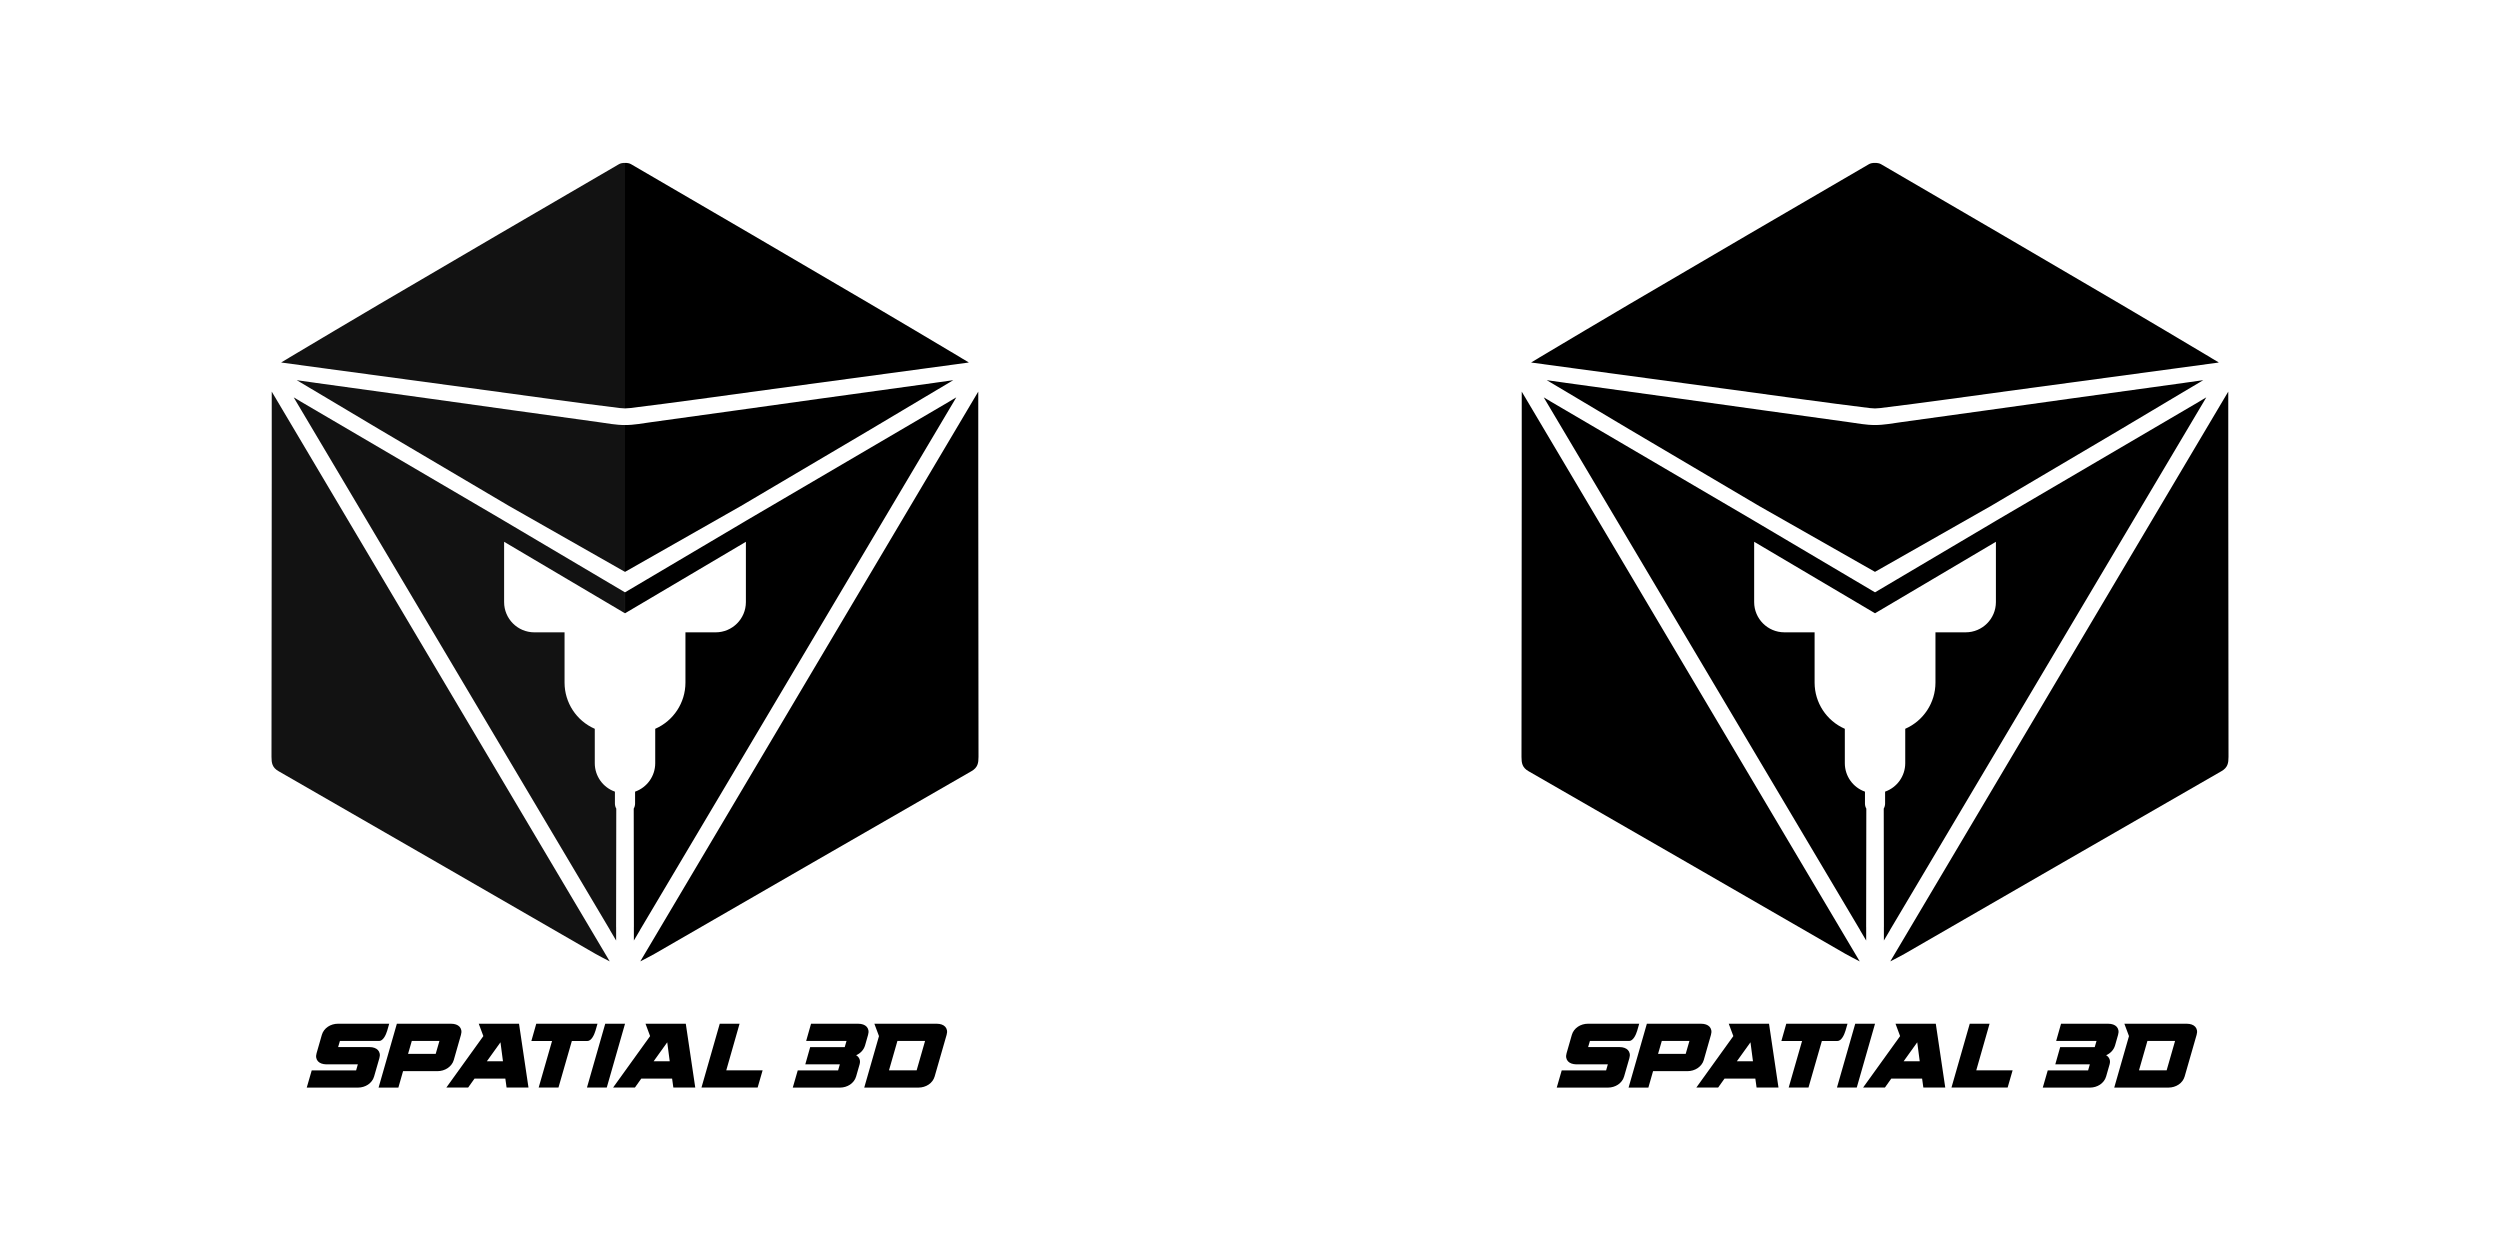
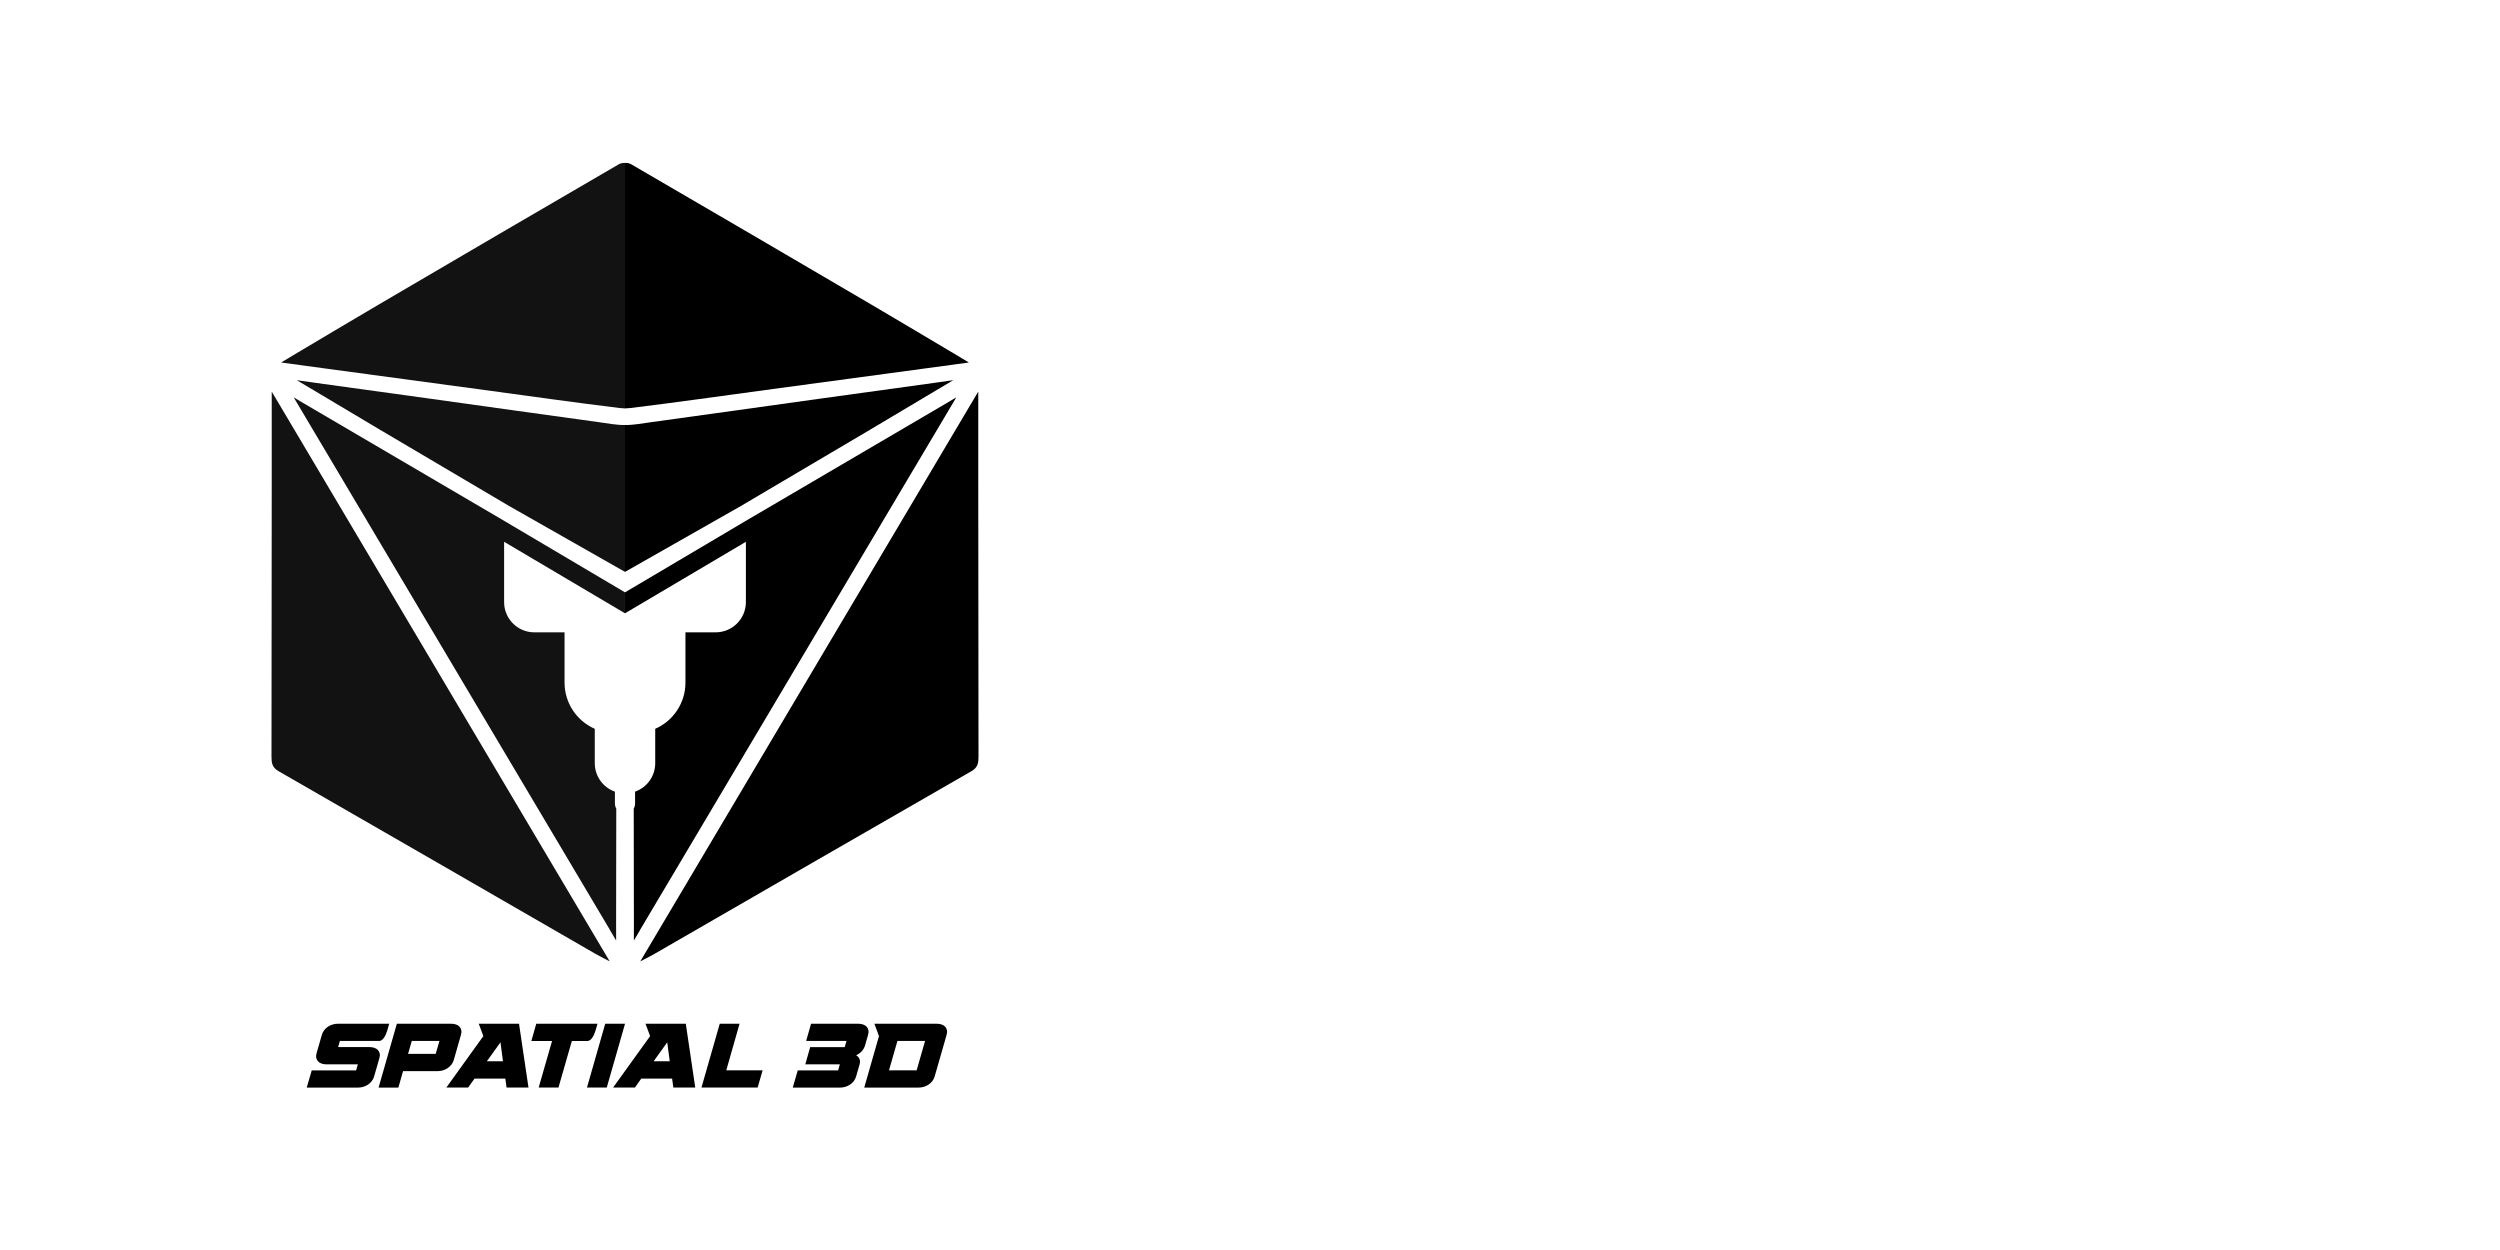
<svg xmlns="http://www.w3.org/2000/svg" version="1.1" id="Layer_1" x="0px" y="0px" viewBox="0 0 1587.4 793.7" style="enable-background:new 0 0 1587.4 793.7;" xml:space="preserve">
  <style type="text/css">
	.st0{fill:#121212;}
</style>
  <g>
    <g>
      <g>
        <g>
          <path d="M486.07,247.64c33.62-4.54,67.25-9.08,100.86-13.63c8.79-1.18,17.58-2.38,27.94-3.79c-0.02-0.01-0.03-0.02-0.05-0.03      l0.35-0.05l-4.42-2.62h-0.01c-0.33-0.22-0.65-0.41-0.96-0.61c-18.92-11.24-37.8-22.53-56.78-33.67      c-50.75-29.76-101.51-59.48-152.38-89.03c-0.96-0.56-2.38-0.8-3.78-0.77v155.88c1.11-0.03,2.22-0.09,3.32-0.23      C428.84,255.59,457.44,251.52,486.07,247.64z" />
          <path d="M621.16,306.91c-0.01-18.32,0-36.64,0-54.96v-3.29l-0.88,1.49l-0.64,1.06c-70.78,119.32-141.55,238.63-213.1,359.24      c3.87-2.04,6.52-3.33,9.07-4.8c67.08-38.7,134.13-77.44,201.27-116.01c3.99-2.29,4.43-5.21,4.43-9.08      C621.22,422.69,621.19,364.8,621.16,306.91z" />
          <path d="M606.56,253.42c-0.01,0-0.01,0.01-0.02,0.01l0.67-1.12l-4.17,2.45l0.05,0.02c-0.06,0.03-0.12,0.06-0.18,0.1      c-21.61,12.66-129.3,75.81-129.3,75.81l-0.56,0.34l-62.18,36.79l-13.68,8.09l-0.33,0.19v12.14v1.1v0.07l1.2-0.71l4.08-2.41      l17.55-10.38l13.68-8.09l40.24-23.8v31.9l0,6.4c-0.01,10.59-8.59,19.18-19.19,19.19h-19.19v31.98      c-0.02,12.7-7.55,24.19-19.19,29.27v21.9c-0.02,8.1-5.15,15.32-12.79,18.01v7.57c0,1.17-0.32,2.26-0.86,3.2      c0.03,25.07,0.07,50.14,0.11,75.21l-0.02-0.01v8.56l3.92-6.64l-0.04-0.02C473.3,477.79,539.54,366.26,606.56,253.42z" />
          <path d="M470.4,321.31c27.37-16.17,54.74-32.31,82.1-48.48c14.48-8.56,28.9-17.2,43.34-25.82v0.01l9.45-5.62l-11.51,1.62      l0.01,0.01c-24.72,3.4-49.43,6.81-74.14,10.25c-35.28,4.91-70.55,9.9-105.84,14.73c-5.6,0.77-11.36,1.9-16.96,1.87v93.01v0.24      l0.45-0.26L470.4,321.31z" />
        </g>
      </g>
      <g>
        <g>
          <path class="st0" d="M307.63,247.64c-33.62-4.54-67.25-9.08-100.86-13.63c-8.79-1.18-17.58-2.38-27.94-3.79      c0.02-0.01,0.03-0.02,0.05-0.03l-0.35-0.05l4.42-2.62h0.01c0.33-0.22,0.65-0.41,0.96-0.61c18.92-11.24,37.8-22.53,56.78-33.67      c50.75-29.76,101.51-59.48,152.38-89.03c0.96-0.56,2.38-0.8,3.78-0.77v155.88c-1.11-0.03-2.22-0.09-3.32-0.23      C364.86,255.59,336.26,251.52,307.63,247.64z" />
          <path class="st0" d="M172.54,306.91c0.01-18.32,0-36.64,0-54.96v-3.29l0.88,1.49l0.64,1.06      c70.78,119.32,141.55,238.63,213.1,359.24c-3.87-2.04-6.52-3.33-9.07-4.8c-67.08-38.7-134.13-77.44-201.27-116.01      c-3.99-2.29-4.43-5.21-4.43-9.08C172.48,422.69,172.51,364.8,172.54,306.91z" />
          <path class="st0" d="M187.14,253.42c0.01,0,0.01,0.01,0.02,0.01l-0.67-1.12l4.17,2.45l-0.05,0.02c0.06,0.03,0.12,0.06,0.18,0.1      c21.61,12.66,129.3,75.81,129.3,75.81l0.56,0.34l62.18,36.79l13.68,8.09l0.33,0.19v12.14v1.1v0.07l-1.2-0.71l-4.08-2.41      l-17.55-10.38l-13.68-8.09l-40.24-23.8v31.9l0,6.4c0.01,10.59,8.59,19.18,19.19,19.19h19.19v31.98      c0.02,12.7,7.55,24.19,19.19,29.27v21.9c0.02,8.1,5.15,15.32,12.79,18.01v7.57c0,1.17,0.32,2.26,0.86,3.2      c-0.03,25.07-0.07,50.14-0.11,75.21l0.02-0.01v8.56l-3.92-6.64l0.04-0.02C320.4,477.79,254.16,366.26,187.14,253.42z" />
          <path class="st0" d="M323.3,321.31c-27.37-16.17-54.74-32.31-82.1-48.48c-14.48-8.56-28.9-17.2-43.34-25.82v0.01l-9.45-5.62      l11.51,1.62l-0.01,0.01c24.72,3.4,49.43,6.81,74.14,10.25c35.28,4.91,70.55,9.9,105.84,14.73c5.6,0.77,11.36,1.9,16.96,1.87      v93.01v0.24l-0.45-0.26L323.3,321.31z" />
        </g>
      </g>
    </g>
    <g>
      <path d="M204.15,675.31c-0.91-0.32-1.65-0.79-2.22-1.4c-0.57-0.61-0.94-1.35-1.12-2.22c-0.18-0.87-0.11-1.85,0.21-2.95l3.34-11.66    c0.32-1.09,0.82-2.07,1.49-2.95s1.46-1.61,2.37-2.22s1.91-1.07,3.01-1.4c1.09-0.32,2.19-0.48,3.28-0.48h32.62l-1.28,4.43    c-0.2,0.69-0.47,1.41-0.79,2.16c-0.32,0.75-0.7,1.45-1.12,2.1c-0.43,0.65-0.91,1.19-1.46,1.61c-0.55,0.43-1.12,0.64-1.73,0.64    h-24.91l-1.15,3.89h20.05c1.09,0,2.1,0.16,3.01,0.49s1.65,0.79,2.22,1.4c0.57,0.61,0.94,1.35,1.12,2.22    c0.18,0.87,0.11,1.85-0.21,2.95l-3.34,11.6c-0.32,1.09-0.82,2.08-1.49,2.95s-1.46,1.61-2.37,2.22s-1.91,1.07-3.01,1.4    c-1.09,0.32-2.19,0.49-3.28,0.49h-32.62l3.16-10.93h28.19l1.09-3.83h-20.05C206.06,675.79,205.06,675.63,204.15,675.31z" />
      <path d="M251.99,650.04h34.56c1.09,0,2.1,0.16,3.01,0.48s1.65,0.79,2.22,1.4s0.94,1.35,1.12,2.22c0.18,0.87,0.11,1.85-0.21,2.95    l-4.56,15.98c-0.32,1.09-0.83,2.08-1.52,2.95c-0.69,0.87-1.49,1.61-2.4,2.22s-1.91,1.07-3.01,1.4c-1.09,0.32-2.19,0.49-3.28,0.49    h-21.99l-2.98,10.45h-12.57L251.99,650.04z M276.65,669.17l2.37-8.2h-17.55l-2.37,8.2H276.65z" />
      <path d="M303.99,650.04h25.57l6.01,40.52h-13.91l-0.79-5.71h-19.56l-4.07,5.71H283.4l23.51-32.68L303.99,650.04z M309.15,673.85    h10.21l-1.58-12.03L309.15,673.85z" />
      <path d="M337.4,660.97l3.1-10.93h38.88l-1.28,4.43c-0.2,0.69-0.47,1.41-0.79,2.16s-0.7,1.45-1.12,2.1    c-0.42,0.65-0.91,1.19-1.46,1.61c-0.55,0.43-1.12,0.64-1.73,0.64h-9.9l-8.5,29.58h-12.57l8.5-29.58H337.4z" />
      <path d="M372.7,690.55l11.6-40.52h12.57l-11.6,40.52H372.7z" />
      <path d="M409.88,650.04h25.57l6.01,40.52h-13.91l-0.79-5.71H407.2l-4.07,5.71h-13.85l23.51-32.68L409.88,650.04z M415.04,673.85    h10.21l-1.58-12.03L415.04,673.85z" />
      <path d="M469.59,650.04l-8.44,29.58h23.08l-3.16,10.93h-35.66l11.6-40.52H469.59z" />
      <path d="M537.51,660.97h-25.63l3.1-10.93h30.07c1.09,0,2.1,0.16,3.01,0.48c0.91,0.32,1.65,0.79,2.22,1.4s0.94,1.35,1.12,2.22    c0.18,0.87,0.11,1.85-0.21,2.95l-1.94,6.8c-0.45,1.42-1.16,2.65-2.16,3.71s-2.16,1.86-3.49,2.43c0.93,0.53,1.62,1.28,2.07,2.25    c0.45,0.97,0.51,2.11,0.18,3.4l-2.25,7.84c-0.32,1.09-0.82,2.08-1.49,2.95c-0.67,0.87-1.46,1.61-2.37,2.22s-1.91,1.07-3.01,1.4    c-1.09,0.32-2.19,0.49-3.28,0.49h-30.07l3.16-10.93h25.63l1.09-3.83h-21.93l3.1-10.94h21.93L537.51,660.97z" />
      <path d="M555.19,650.04h39.73c1.09,0,2.1,0.16,3.01,0.48s1.65,0.79,2.22,1.4c0.57,0.61,0.94,1.35,1.12,2.22s0.11,1.85-0.21,2.95    l-7.59,26.42c-0.32,1.09-0.82,2.08-1.49,2.95s-1.46,1.61-2.37,2.22s-1.91,1.07-3.01,1.4c-1.09,0.32-2.19,0.49-3.28,0.49h-34.56    l9.36-32.68L555.19,650.04z M587.38,660.97h-17.56l-5.35,18.65h17.56L587.38,660.97z" />
    </g>
  </g>
  <g>
    <g>
-       <path d="M1414.86,306.91c-0.01-18.32,0-36.64,0-54.96v-3.29l-0.88,1.49l-0.64,1.06c-70.78,119.32-141.55,238.63-213.1,359.24    c3.87-2.04,6.52-3.33,9.07-4.8c67.08-38.7,134.13-77.44,201.27-116.01c3.99-2.29,4.43-5.21,4.43-9.08    C1414.92,422.69,1414.89,364.8,1414.86,306.91z" />
-       <path d="M1400.26,253.42c-0.01,0-0.01,0.01-0.02,0.01l0.67-1.12l-4.17,2.45l0.05,0.02c-0.06,0.03-0.12,0.06-0.18,0.1    c-21.61,12.66-129.3,75.81-129.3,75.81l-0.56,0.34l-62.18,36.79l-13.68,8.09l-0.33,0.19l-0.33-0.19l-13.68-8.09l-62.18-36.79    l-0.56-0.34c0,0-107.7-63.15-129.3-75.81c-0.06-0.04-0.12-0.07-0.18-0.1l0.05-0.02l-4.17-2.45l0.67,1.12    c-0.01,0-0.01-0.01-0.02-0.01c67.02,112.85,133.26,224.37,200.21,337.12l-0.04,0.02l3.92,6.64v-8.56l-0.02,0.01    c0.04-25.07,0.07-50.14,0.11-75.21c-0.55-0.94-0.86-2.03-0.86-3.2v-7.57c-7.65-2.69-12.77-9.91-12.79-18.01v-21.9    c-11.64-5.09-19.17-16.57-19.19-29.27V401.5h-19.19c-10.59-0.01-19.18-8.6-19.19-19.19l0-6.4v-31.9l40.24,23.8l13.68,8.09    l17.55,10.38l4.08,2.41l1.2,0.71l1.2-0.71l4.08-2.41l17.55-10.38l13.68-8.09l40.24-23.8v31.9l0,6.4    c-0.01,10.59-8.59,19.18-19.19,19.19h-19.19v31.98c-0.02,12.7-7.55,24.19-19.19,29.27v21.9c-0.02,8.1-5.15,15.32-12.79,18.01v7.57    c0,1.17-0.32,2.26-0.86,3.2c0.03,25.07,0.07,50.14,0.11,75.21l-0.02-0.01v8.56l3.92-6.64l-0.04-0.02    C1267,477.79,1333.24,366.26,1400.26,253.42z" />
-       <path d="M1398.99,241.39l-11.51,1.62l0.01,0.01c-24.72,3.4-49.43,6.81-74.14,10.25c-35.28,4.91-70.55,9.9-105.84,14.73    c-5.6,0.77-11.36,1.9-16.96,1.87c-5.6,0.03-11.36-1.11-16.96-1.87c-35.29-4.83-70.56-9.82-105.84-14.73    c-24.71-3.43-49.42-6.84-74.14-10.25l0.01-0.01l-11.51-1.62l9.45,5.62v-0.01c14.44,8.62,28.86,17.26,43.34,25.82    c27.36,16.17,54.74,32.32,82.1,48.48l73.09,41.55l0.45,0.26l0.45-0.26l73.09-41.55c27.37-16.17,54.74-32.31,82.1-48.48    c14.48-8.56,28.9-17.2,43.34-25.82v0.01L1398.99,241.39z" />
-       <path d="M972.52,230.23c10.37,1.4,19.15,2.6,27.94,3.79c33.62,4.55,67.25,9.09,100.86,13.63c28.63,3.88,57.23,7.95,85.9,11.46    c1.1,0.13,2.21,0.2,3.32,0.23c1.11-0.03,2.22-0.09,3.32-0.23c28.67-3.51,57.27-7.58,85.9-11.46    c33.62-4.54,67.25-9.08,100.86-13.63c8.79-1.18,17.58-2.38,27.94-3.79c-0.02-0.01-0.03-0.02-0.05-0.03l0.35-0.05l-4.42-2.62h-0.01    c-0.33-0.22-0.65-0.41-0.96-0.61c-18.92-11.24-37.8-22.53-56.78-33.67c-50.75-29.76-101.51-59.48-152.38-89.03    c-0.96-0.56-2.38-0.8-3.78-0.77c-1.4-0.04-2.82,0.21-3.78,0.77c-50.87,29.55-101.63,59.27-152.38,89.03    c-18.98,11.14-37.86,22.43-56.78,33.67c-0.31,0.19-0.63,0.38-0.96,0.61h-0.01l-4.42,2.62l0.35,0.05    C972.55,230.21,972.54,230.22,972.52,230.23z" />
-       <path d="M967.12,250.16l-0.88-1.49v3.29c0,18.32,0.01,36.64,0,54.96c-0.03,57.89-0.06,115.77-0.15,173.66    c0,3.87,0.44,6.78,4.43,9.08c67.14,38.56,134.19,77.31,201.27,116.01c2.54,1.46,5.2,2.76,9.07,4.8    c-71.56-120.61-142.33-239.92-213.1-359.24L967.12,250.16z" />
-     </g>
-     <g>
-       <path d="M997.85,675.31c-0.91-0.32-1.65-0.79-2.22-1.4c-0.57-0.61-0.94-1.35-1.12-2.22c-0.18-0.87-0.11-1.85,0.21-2.95l3.34-11.66    c0.32-1.09,0.82-2.07,1.49-2.95s1.46-1.61,2.37-2.22s1.91-1.07,3.01-1.4c1.09-0.32,2.19-0.48,3.28-0.48h32.62l-1.28,4.43    c-0.2,0.69-0.47,1.41-0.79,2.16c-0.32,0.75-0.7,1.45-1.12,2.1c-0.43,0.65-0.91,1.19-1.46,1.61c-0.55,0.43-1.12,0.64-1.73,0.64    h-24.91l-1.15,3.89h20.05c1.09,0,2.1,0.16,3.01,0.49s1.65,0.79,2.22,1.4c0.57,0.61,0.94,1.35,1.12,2.22    c0.18,0.87,0.11,1.85-0.21,2.95l-3.34,11.6c-0.32,1.09-0.82,2.08-1.49,2.95s-1.46,1.61-2.37,2.22s-1.91,1.07-3.01,1.4    c-1.09,0.32-2.19,0.49-3.28,0.49h-32.62l3.16-10.93h28.19l1.09-3.83h-20.05C999.77,675.79,998.76,675.63,997.85,675.31z" />
-       <path d="M1045.69,650.04h34.56c1.09,0,2.1,0.16,3.01,0.48s1.65,0.79,2.22,1.4s0.94,1.35,1.12,2.22c0.18,0.87,0.11,1.85-0.21,2.95    l-4.56,15.98c-0.32,1.09-0.83,2.08-1.52,2.95c-0.69,0.87-1.49,1.61-2.4,2.22s-1.91,1.07-3.01,1.4c-1.09,0.32-2.19,0.49-3.28,0.49    h-21.99l-2.98,10.45h-12.57L1045.69,650.04z M1070.35,669.17l2.37-8.2h-17.55l-2.37,8.2H1070.35z" />
-       <path d="M1097.69,650.04h25.57l6.01,40.52h-13.91l-0.79-5.71h-19.56l-4.07,5.71h-13.85l23.51-32.68L1097.69,650.04z     M1102.85,673.85h10.21l-1.58-12.03L1102.85,673.85z" />
-       <path d="M1131.11,660.97l3.1-10.93h38.88l-1.28,4.43c-0.2,0.69-0.47,1.41-0.79,2.16s-0.7,1.45-1.12,2.1    c-0.42,0.65-0.91,1.19-1.46,1.61c-0.55,0.43-1.12,0.64-1.73,0.64h-9.9l-8.5,29.58h-12.57l8.5-29.58H1131.11z" />
-       <path d="M1166.4,690.55l11.6-40.52h12.57l-11.6,40.52H1166.4z" />
-       <path d="M1203.58,650.04h25.57l6.01,40.52h-13.91l-0.79-5.71h-19.56l-4.07,5.71h-13.85l23.51-32.68L1203.58,650.04z     M1208.74,673.85h10.21l-1.58-12.03L1208.74,673.85z" />
-       <path d="M1263.29,650.04l-8.44,29.58h23.08l-3.16,10.93h-35.66l11.6-40.52H1263.29z" />
-       <path d="M1331.21,660.97h-25.63l3.1-10.93h30.07c1.09,0,2.1,0.16,3.01,0.48c0.91,0.32,1.65,0.79,2.22,1.4s0.94,1.35,1.12,2.22    c0.18,0.87,0.11,1.85-0.21,2.95l-1.94,6.8c-0.45,1.42-1.16,2.65-2.16,3.71s-2.16,1.86-3.49,2.43c0.93,0.53,1.62,1.28,2.07,2.25    c0.45,0.97,0.51,2.11,0.18,3.4l-2.25,7.84c-0.32,1.09-0.82,2.08-1.49,2.95c-0.67,0.87-1.46,1.61-2.37,2.22s-1.91,1.07-3.01,1.4    c-1.09,0.32-2.19,0.49-3.28,0.49h-30.07l3.16-10.93h25.63l1.09-3.83h-21.93l3.1-10.94h21.93L1331.21,660.97z" />
-       <path d="M1348.89,650.04h39.73c1.09,0,2.1,0.16,3.01,0.48s1.65,0.79,2.22,1.4c0.57,0.61,0.94,1.35,1.12,2.22s0.11,1.85-0.21,2.95    l-7.59,26.42c-0.32,1.09-0.82,2.08-1.49,2.95s-1.46,1.61-2.37,2.22s-1.91,1.07-3.01,1.4c-1.09,0.32-2.19,0.49-3.28,0.49h-34.56    l9.36-32.68L1348.89,650.04z M1381.08,660.97h-17.56l-5.35,18.65h17.56L1381.08,660.97z" />
-     </g>
+ 	</g>
  </g>
</svg>
